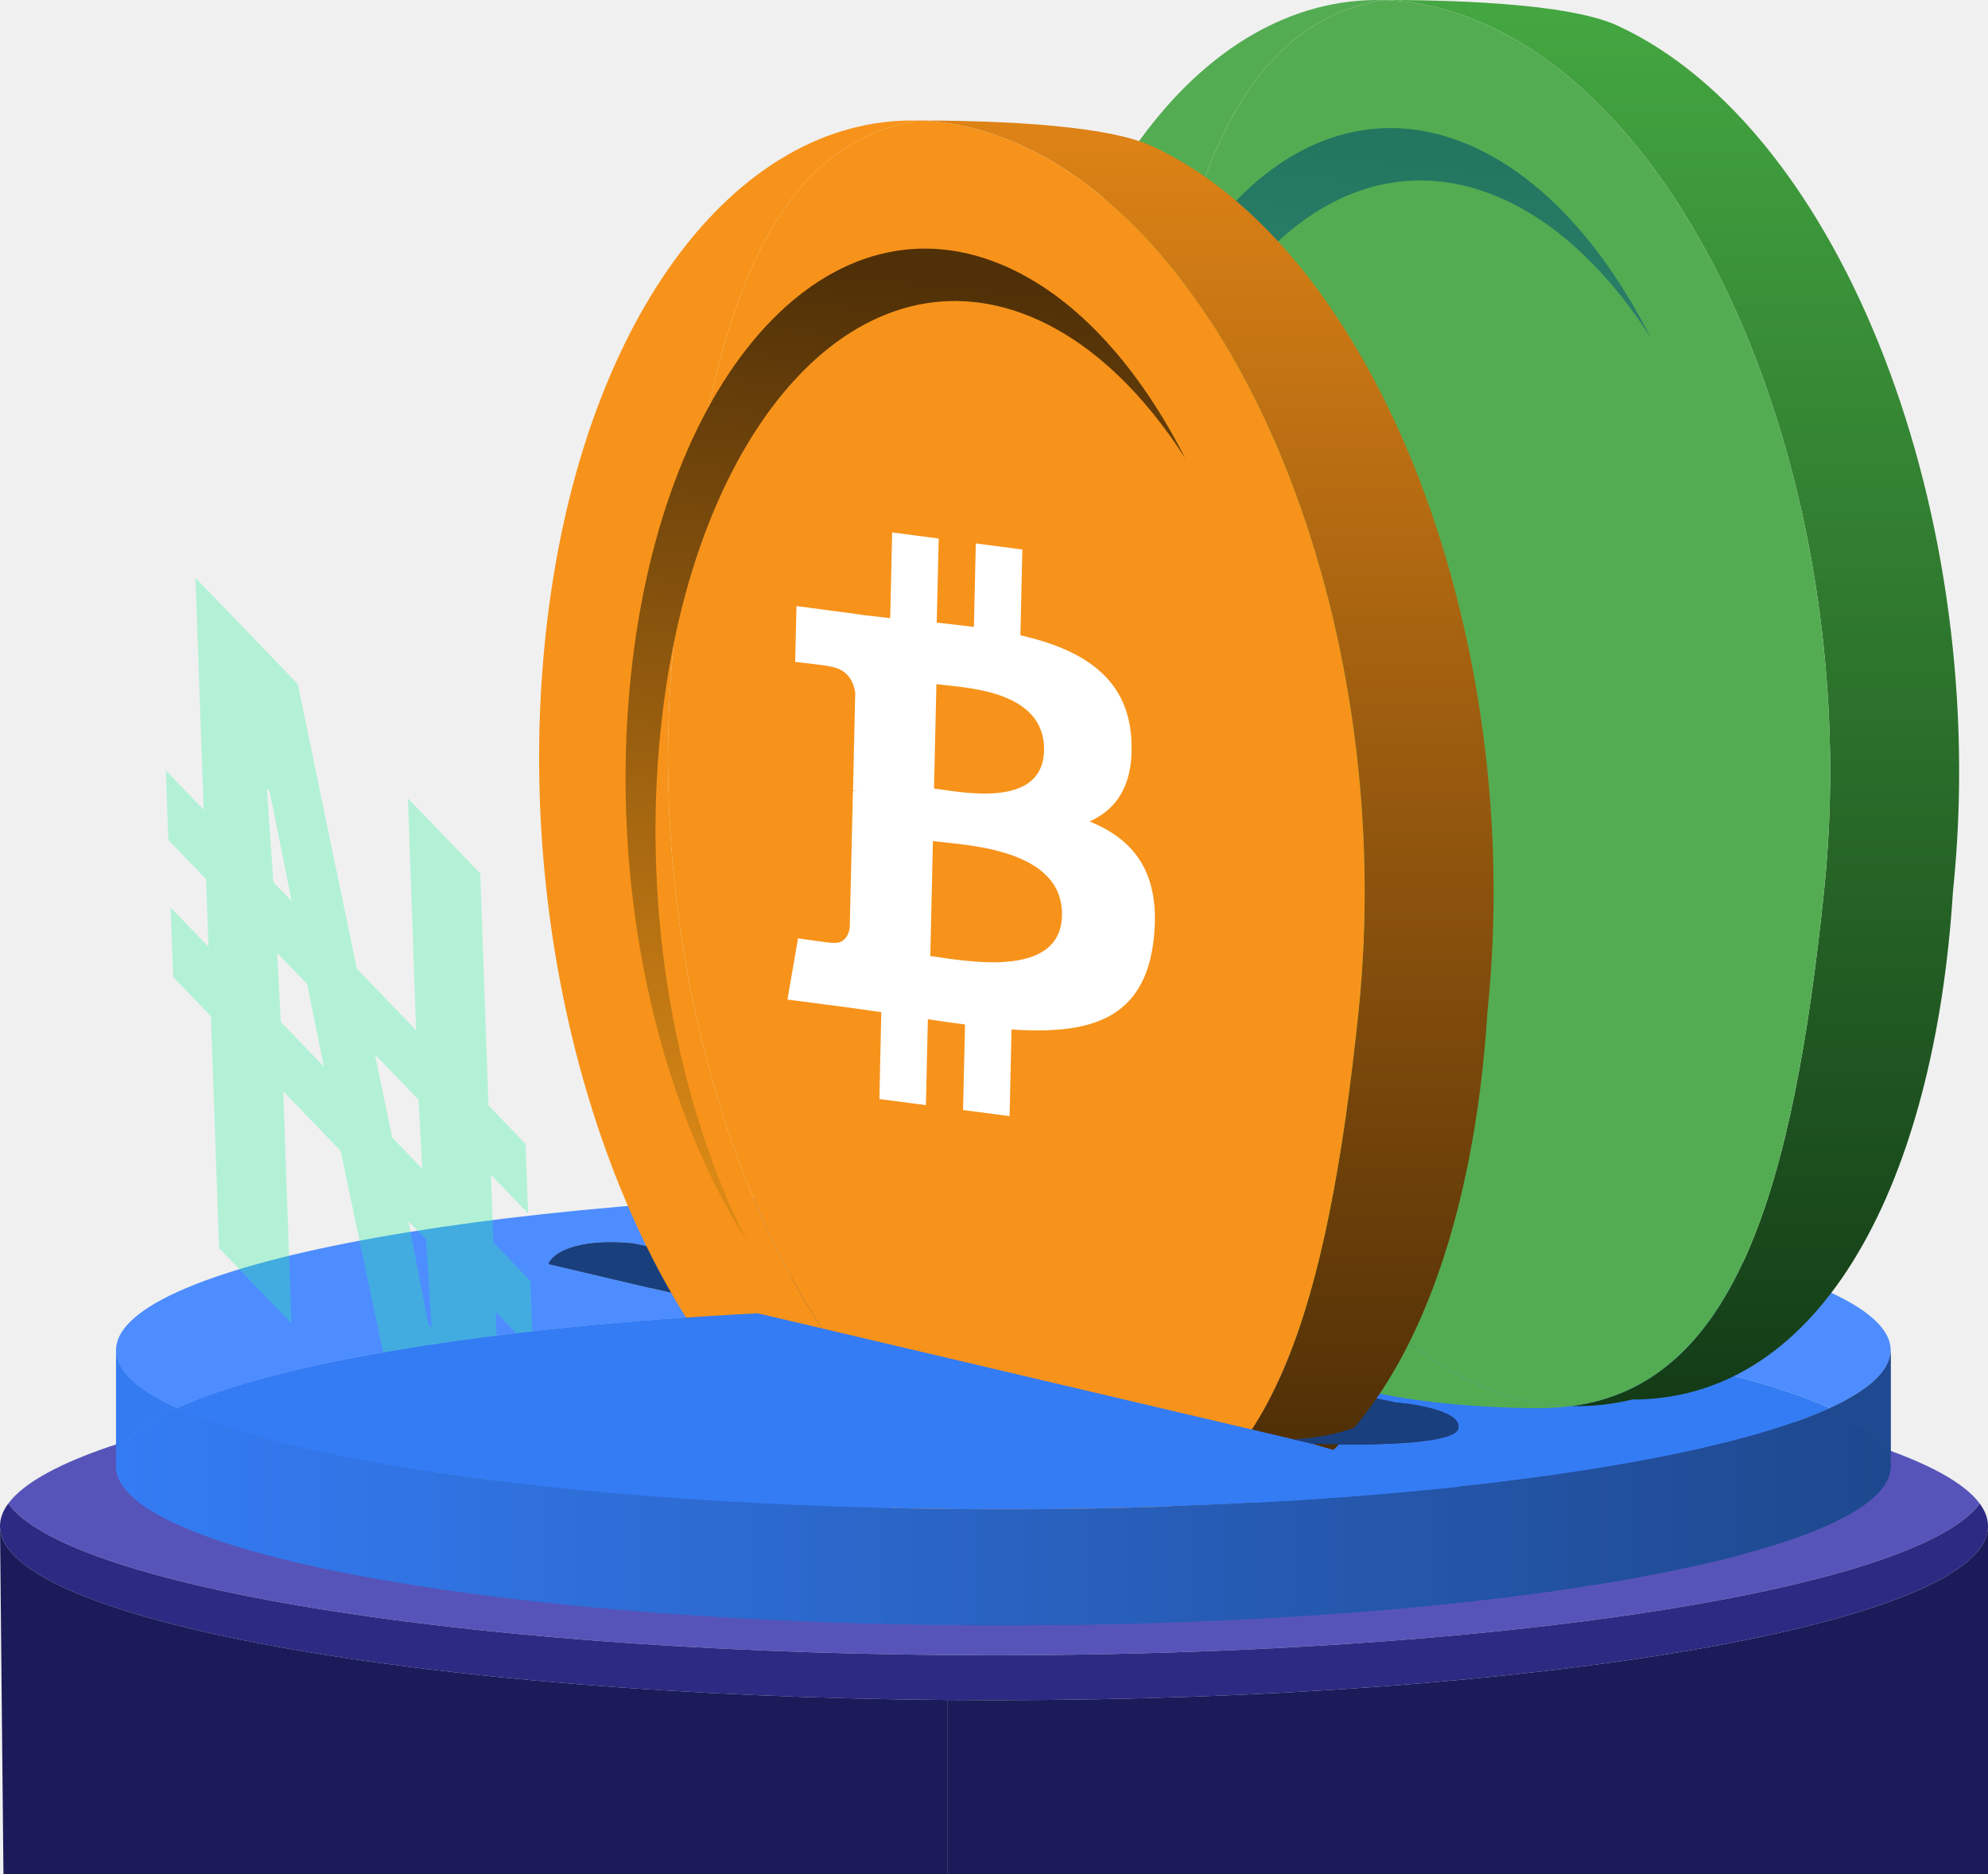
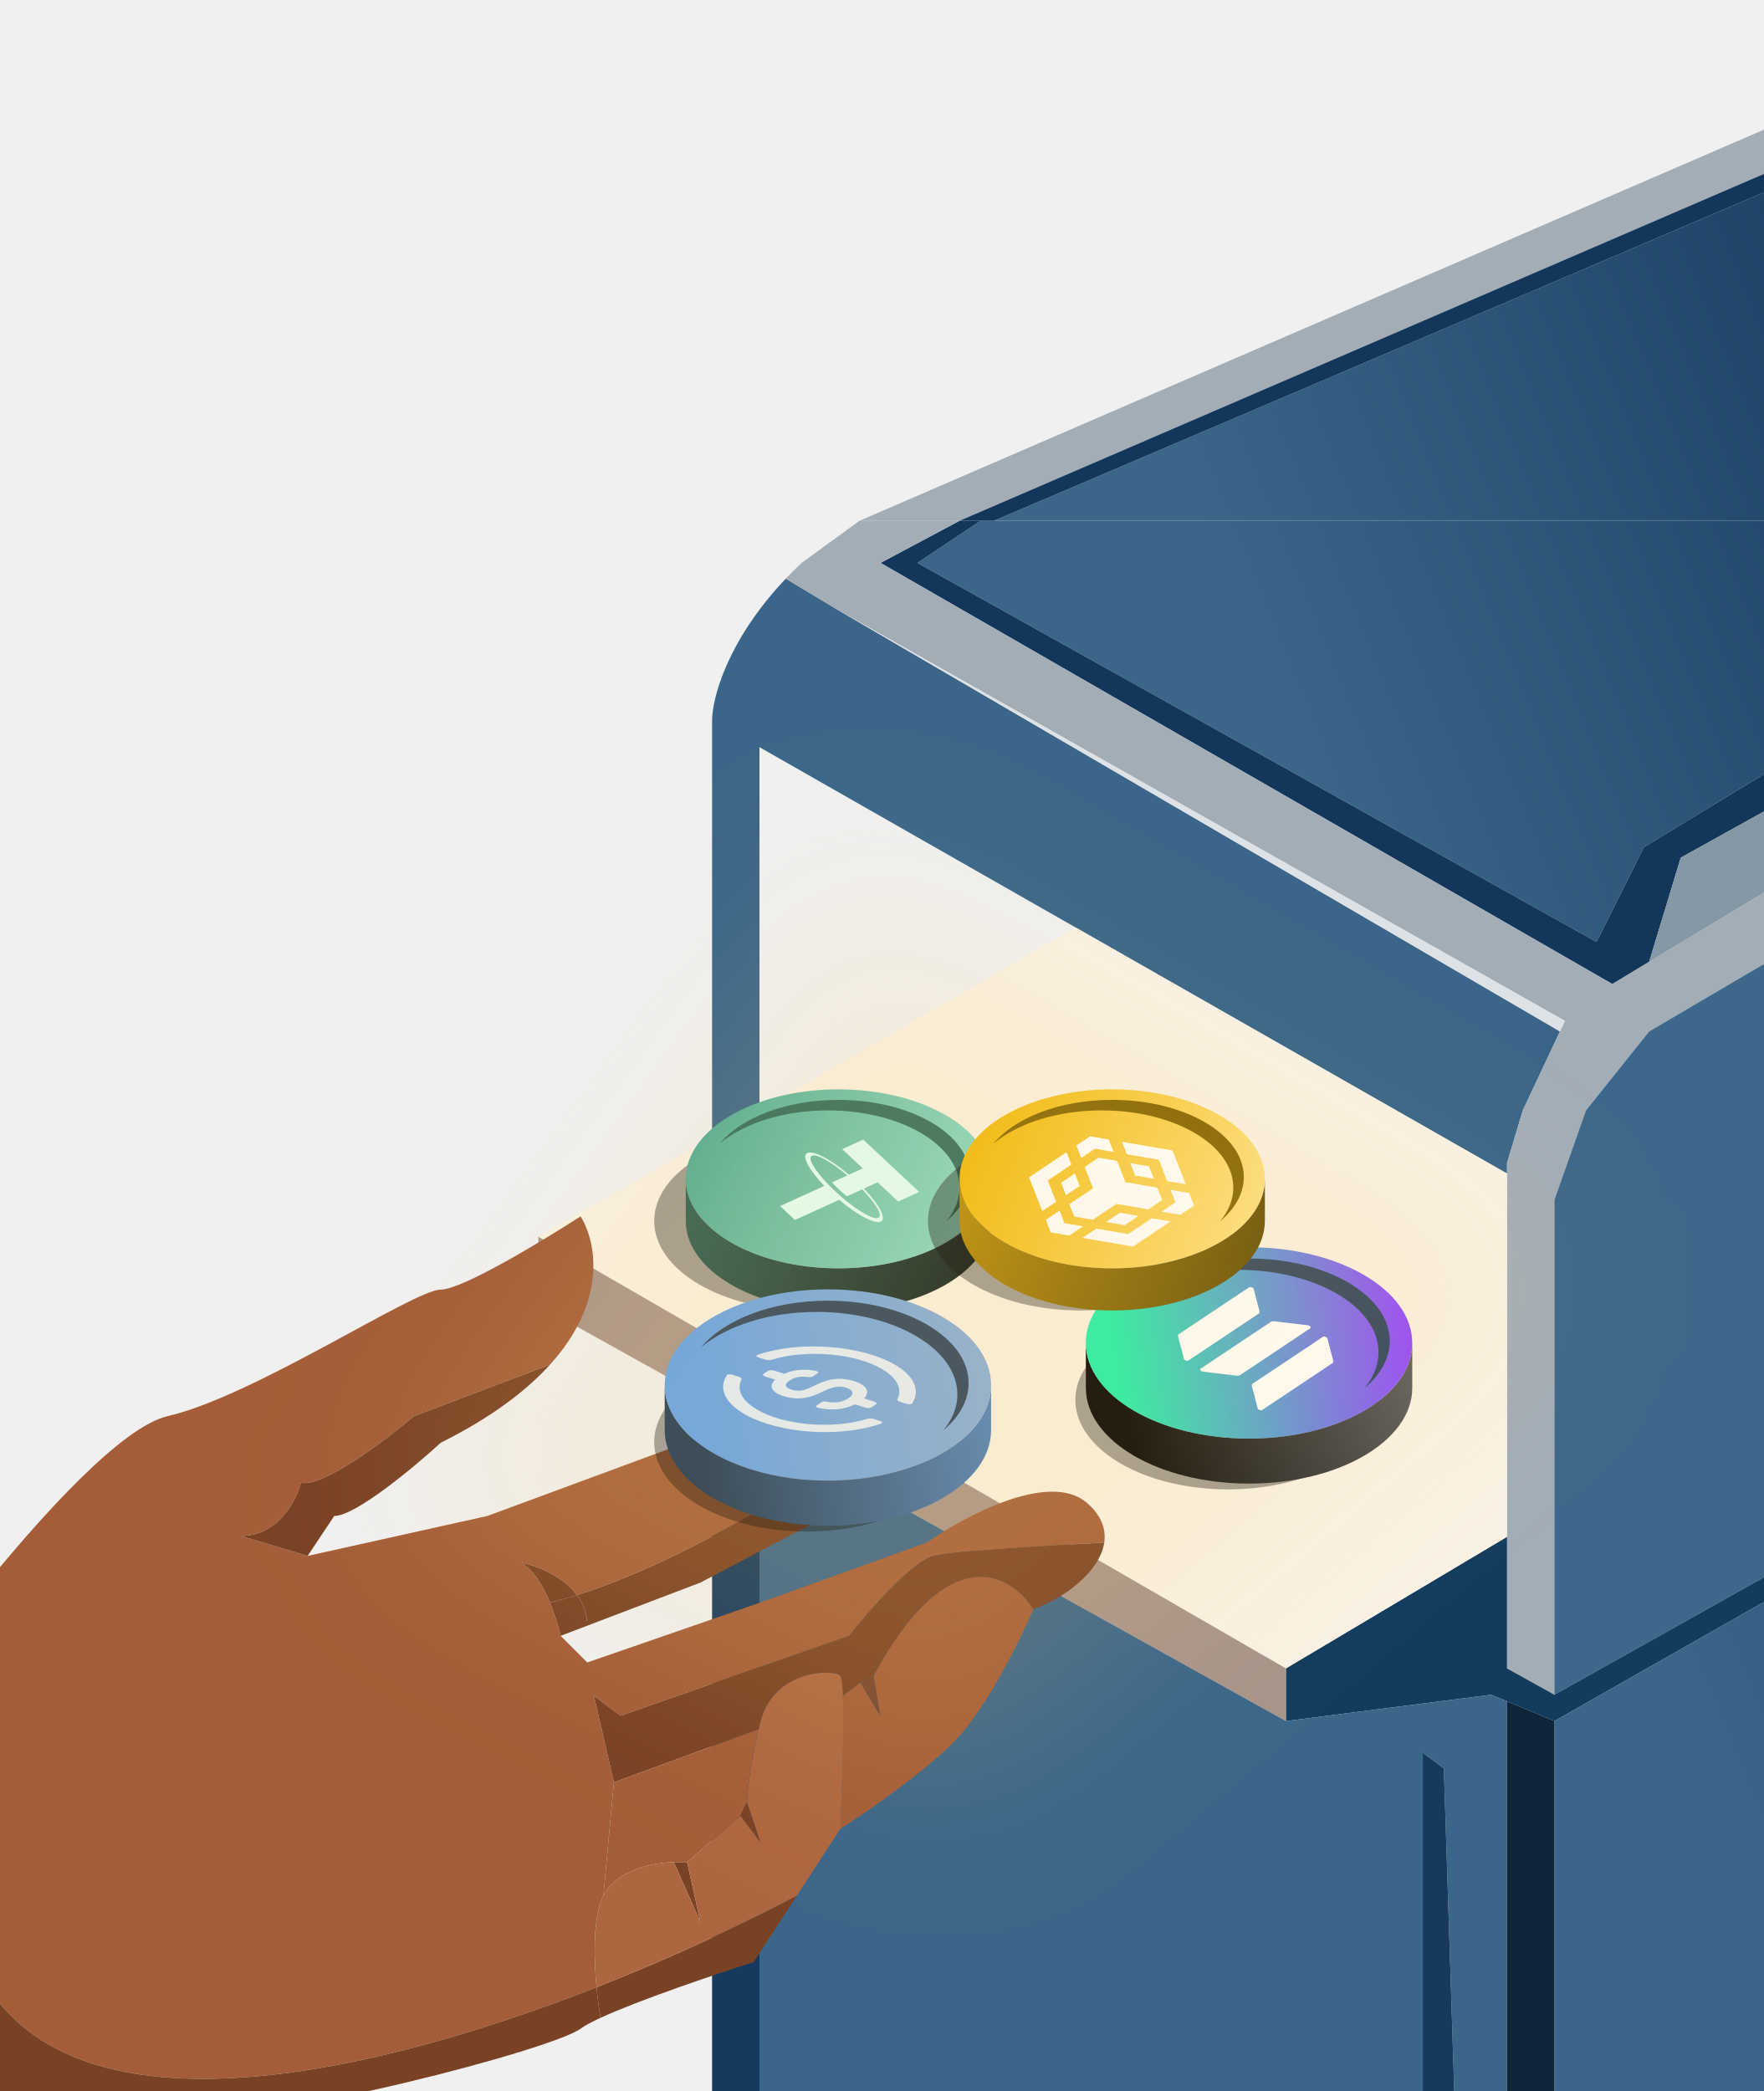
- <svg xmlns="http://www.w3.org/2000/svg" width="278.856" height="262.855" viewBox="0 0 278.856 262.855" fill="none">
+ <svg xmlns="http://www.w3.org/2000/svg" width="398" height="472" viewBox="0 0 398 472" fill="none">
  <g id="iPhone 16 Plus - 4">
    <g id="Frame 2095585426">
      <g id="Frame 2095585415">
        <g>
-           <g id="Group 1410085194">
-             <g id="Group 1410085192">
-               <g id="Vector">
-                 <path d="M139.428 189.679C77.509 189.679 25.017 196.748 6.827 206.529C4.186 207.949 2.269 209.427 1.15 210.948C9.975 222.946 68.52 232.216 139.428 232.216C183.277 232.216 222.398 228.671 247.958 223.128C258.605 220.819 266.899 218.163 272.201 215.273C274.753 213.881 276.612 212.435 277.706 210.948C268.881 198.949 210.336 189.679 139.428 189.679Z" fill="#5754B9" />
-                 <path fill-rule="evenodd" clip-rule="evenodd" d="M0 214.098L0.001 214.185C0 214.156 0 214.127 0 214.098Z" fill="#797979" />
-                 <path d="M139.428 238.518C216.432 238.518 278.856 227.585 278.856 214.098C278.856 213.031 278.465 211.979 277.706 210.948C276.612 212.435 274.753 213.881 272.201 215.273C266.899 218.163 258.605 220.819 247.958 223.128C222.398 228.671 183.277 232.216 139.428 232.216C68.52 232.216 9.975 222.946 1.15 210.948C0.391 211.979 0 213.031 0 214.098L0.001 214.185C0.26 227.247 59.071 237.892 132.864 238.491C135.039 238.509 137.228 238.518 139.428 238.518Z" fill="#2C2A82" />
-                 <path d="M1.15 329.895H132.864V238.491C59.071 237.892 0.26 227.247 0.001 214.185L1.15 329.895Z" fill="#1C1B5A" />
-                 <path d="M278.856 214.098C278.856 227.585 216.432 238.518 139.428 238.518C137.228 238.518 135.039 238.509 132.864 238.491V329.895H278.856V214.098Z" fill="#1C1B5A" />
+           <g id="Group 2147203667">
+             <g id="Vector 2274">
+               <path d="M207.079 127.063L221.339 117.557H224.352H492.277L371.068 191.233L360.373 212.623L207.079 127.063Z" fill="url(#paint0_linear_1_3)" />
+               <path d="M363.938 222.129L198.761 127.063L216.586 117.557H221.339L207.079 127.063L360.373 212.623L371.068 191.233L492.277 117.557H496.139H500.001H507.725V122.31L379.386 193.61L372.256 217.111L363.938 222.129Z" fill="#13375B" />
+               <path d="M343.737 250.649L340.172 262.532V264.909L242.729 209.326L171.43 168.655V250.649L160.735 256.76V162.713C160.735 157.6 164.169 144.541 177.371 130.613L189.255 137.758L352.125 232.824L343.737 250.649Z" fill="url(#paint1_linear_1_3)" />
+               <path d="M507.725 153.207L372.256 232.824L357.996 250.649L350.867 270.85V382.553L340.172 376.611V346.903V264.909V262.532L343.737 250.649L352.125 232.824L353.243 230.448L189.255 137.758L177.371 130.613C178.489 129.435 179.676 128.25 180.936 127.063L194.008 117.557H216.586L198.761 127.063L363.938 222.129L372.256 217.111L507.725 135.382V153.207Z" fill="#A3ADB6" />
+               <path d="M189.255 137.758L353.243 230.448L352.125 232.824L189.255 137.758Z" fill="#DDE2E7" />
+               <path d="M372.256 232.824L507.725 153.207V294.617L350.867 382.553V270.85L357.996 250.649L372.256 232.824Z" fill="#3D688B" />
+               <path d="M350.867 382.553L507.725 294.617V299.37L350.867 388.494L340.172 384.038L336.607 382.553L290.262 388.494V376.611L340.172 346.903V376.611L350.867 382.553Z" fill="#123B5D" />
+               <path d="M340.172 346.903L290.262 376.611L121.52 279.169L160.735 256.76L171.43 250.649L242.729 209.326L340.172 264.909V346.903Z" fill="#F9F1E2" />
+               <path d="M290.262 376.611V388.494L171.43 322.384L160.735 316.434L121.52 294.617V279.169L290.262 376.611Z" fill="#A89489" />
+               <path d="M507.725 299.37V472.865H350.867V388.494L507.725 299.37Z" fill="url(#paint2_linear_1_3)" />
+               <path d="M290.262 388.494L336.607 382.553L340.172 384.038V472.865H328.288L325.912 399.189L321.158 395.624V472.865H171.43V322.384L290.262 388.494Z" fill="url(#paint3_linear_1_3)" />
+               <path d="M350.867 388.494V472.865H340.172V384.038L350.867 388.494Z" fill="#0F253A" />
+               <path d="M325.912 399.189L328.288 472.865H321.158V395.624L325.912 399.189Z" fill="#153A5E" />
+               <path d="M160.735 472.865V316.434L171.43 322.384V472.865H160.735Z" fill="#153A5E" />
+               <path d="M507.725 122.31V135.382L372.256 217.111L379.386 193.61L507.725 122.31Z" fill="#8598A6" />
+               <path d="M492.277 117.557H224.352L465.839 14.561L500.001 55.245L496.139 117.557H492.277Z" fill="url(#paint4_linear_1_3)" />
+               <path d="M216.586 117.557H194.008L465.839 0L507.725 44.539V117.557H500.001L502.027 50.535L465.839 10.064L216.586 117.557Z" fill="#A3ADB6" />
+               <path d="M221.339 117.557H216.586L465.839 10.064L502.027 50.535L500.001 117.557H496.139L500.001 55.245L465.839 14.561L224.352 117.557H221.339Z" fill="#13375B" />
+             </g>
+             <g id="Vector 2275">
+               <path d="M99.491 291.098C104.3 291.098 122.537 280.076 131.054 274.564C134.93 280.906 136.774 294.087 124.145 308.042L93.48 319.655C86.967 325.166 72.738 335.888 67.928 334.686C66.926 338.694 62.818 346.71 54.401 346.71L69.431 351.219L110.012 342.201L179.152 316.649C185.665 312.14 201.397 303.723 212.218 306.128C215.097 306.768 216.409 308.414 216.651 310.637C199.717 323.756 160.267 350.72 130.243 360.062C126.978 355.671 121.03 353.405 117.529 352.722C120.308 354.112 122.552 357.91 124.145 361.74C125.308 364.538 126.124 367.352 126.547 369.255L132.559 375.267L171.637 361.74L209.214 348.213C217.731 342.201 236.869 331.98 245.286 339.195C248.646 342.074 249.707 345.188 249.252 348.213C238.411 348.714 215.526 350.016 210.716 351.219C205.906 352.421 196.008 363.744 191.66 369.255L140.074 387.292L134.062 382.783L138.571 402.322L136.205 427.873C135.956 428.346 135.74 428.847 135.564 429.376C133.891 434.396 134.061 442.311 134.657 448.58C80.404 469.859 12.569 484.053 -5.72 442.904C-3.215 452.423 -1.812 472.964 -16.241 478.976C-30.67 484.988 -50.31 489.498 -58.326 491.001H-144V447.413L-71.853 411.339C-33.545 395.809 -19.976 402.195 -16.945 409.387C-16.759 410.551 -16.526 411.705 -16.241 412.843C-16.241 411.729 -16.456 410.548 -16.945 409.387C-19.903 390.872 -10.905 369.541 -5.72 360.743C9.721 341.49 27.684 322.005 37.867 319.655C57.406 315.146 93.479 291.098 99.491 291.098Z" fill="#A45D38" />
+               <path d="M34.861 478.976C12.014 478.976 -4.719 486.992 -10.23 491.001H-58.326C-50.31 489.498 -30.67 484.988 -16.241 478.976C-1.812 472.964 -3.215 452.423 -5.72 442.904C12.569 484.053 80.404 469.859 134.657 448.58C134.917 451.321 135.259 453.747 135.564 455.479C133.538 456.413 131.965 457.251 131.054 457.934C125.042 462.443 63.418 478.976 34.861 478.976Z" fill="#7A4224" />
+               <path d="M-26.764 388.795C-21.524 381.285 -13.983 371.047 -5.72 360.743C-10.905 369.541 -19.903 390.872 -16.945 409.387C-19.976 402.195 -33.545 395.809 -71.853 411.339L-26.764 388.795Z" fill="#7A4224" />
+               <path d="M197.189 378.273C214.023 347.01 228.252 355.227 233.262 363.243C230.256 370.257 222.44 386.089 215.225 393.304C208.011 400.518 195.184 409.336 189.672 412.843C190.046 404.633 190.53 390.14 190.256 382.783L194.183 379.776L198.692 387.292L197.189 378.273Z" fill="#A45D38" />
+               <path d="M204.703 333.183L186.668 342.201L158.109 357.231L132.559 366.965C132.559 364.24 131.65 361.954 130.243 360.062C160.267 350.72 199.717 323.756 216.651 310.637C217.321 316.772 209.852 327.299 204.703 333.183Z" fill="#7A4224" />
+               <path d="M189.672 378.273C188.169 376.77 174.643 376.77 171.637 388.795C171.509 389.305 171.387 389.806 171.269 390.298L138.571 402.322L134.062 382.783L140.074 387.292L191.66 369.255C196.008 363.744 205.906 352.421 210.716 351.219C215.526 350.016 238.411 348.714 249.252 348.213C248.281 354.661 240.424 360.71 233.262 363.243C228.252 355.227 214.023 347.01 197.189 378.273L194.183 379.776L190.256 382.783C190.162 380.263 189.979 378.58 189.672 378.273Z" fill="#7A4224" />
+               <path d="M99.491 325.667C93.479 331.179 80.252 342.201 75.443 342.201L69.431 351.219L54.401 346.71C62.818 346.71 66.926 338.694 67.928 334.686C72.738 335.888 86.967 325.166 93.48 319.655L124.145 308.042C118.816 313.931 110.909 319.958 99.491 325.667Z" fill="#7A4224" />
+               <path d="M170.133 442.904C161.199 445.746 144.233 451.486 135.564 455.479C135.259 453.747 134.917 451.321 134.657 448.58C151.743 441.878 167.483 434.473 179.903 427.873L170.133 442.904Z" fill="#7A4224" />
+               <path d="M124.145 361.74C122.552 357.91 120.308 354.112 117.529 352.722C121.03 353.405 126.978 355.671 130.243 360.062C128.162 360.709 126.125 361.272 124.145 361.74Z" fill="#7A4224" />
+               <path d="M132.559 366.965L126.547 369.255C126.124 367.352 125.308 364.538 124.145 361.74C126.125 361.272 128.162 360.709 130.243 360.062C131.65 361.954 132.559 364.24 132.559 366.965Z" fill="#7A4224" />
+               <path d="M167.127 409.837L155.103 420.358H152.097C147.919 420.358 139.354 421.907 136.205 427.873L138.571 402.322L171.269 390.298C169.17 399.082 168.631 404.933 168.631 406.831L167.127 409.837Z" fill="#A45D38" />
+               <path d="M155.103 420.358L158.109 433.885L152.097 420.358H155.103Z" fill="#7A4224" />
+               <path d="M168.631 406.831L171.637 415.849L167.127 409.837L168.631 406.831Z" fill="#7A4224" />
+               <path d="M171.637 388.795C174.643 376.77 188.169 376.77 189.672 378.273C189.979 378.58 190.162 380.263 190.256 382.783C190.53 390.14 190.046 404.633 189.672 412.843L179.903 427.873C167.483 434.473 151.743 441.878 134.657 448.58C134.061 442.311 133.891 434.396 135.564 429.376C135.74 428.847 135.956 428.346 136.205 427.873C139.354 421.907 147.919 420.358 152.097 420.358L158.109 433.885L155.103 420.358L167.127 409.837L171.637 415.849L168.631 406.831C168.631 404.933 169.17 399.082 171.269 390.298C171.387 389.806 171.509 389.305 171.637 388.795Z" fill="#AE6640" />
+               <path d="M197.189 378.273L198.692 387.292L194.183 379.776L197.189 378.273Z" fill="#75452D" />
+             </g>
+             <g id="Group 2147203664">
+               <path id="Vector" d="M277.193 336.198C258.16 336.198 242.732 327.153 242.732 315.996C242.732 304.839 258.16 295.795 277.193 295.795C296.225 295.795 311.654 304.839 311.654 315.996C311.654 316.941 311.544 317.871 311.329 318.782C311.172 319.449 310.96 320.105 310.695 320.75C307.049 329.613 293.433 336.198 277.193 336.198Z" fill="black" fill-opacity="0.36" />
+               <g id="Vector_2">
+                 <path d="M245.105 303.134C245.105 315.06 261.598 324.728 281.943 324.728C299.303 324.728 313.858 317.69 317.755 308.215C318.039 307.526 318.266 306.824 318.434 306.111C318.663 305.138 318.781 304.144 318.781 303.134V313.296C318.781 325.222 302.288 334.891 281.943 334.891C261.598 334.891 245.105 325.222 245.105 313.296V303.134Z" fill="url(#paint5_linear_1_3)" />
+                 <path d="M281.943 324.728C261.598 324.728 245.105 315.06 245.105 303.134C245.105 291.207 261.598 281.539 281.943 281.539C302.288 281.539 318.781 291.207 318.781 303.134C318.781 304.144 318.663 305.138 318.434 306.111C318.266 306.824 318.039 307.526 317.755 308.215C313.858 317.69 299.303 324.728 281.943 324.728Z" fill="url(#paint6_linear_1_3)" />
              </g>
-               <g id="Vector_2">
-                 <path d="M140.741 167.096C72.002 167.096 16.279 177.088 16.279 189.415C16.279 192.287 19.305 195.033 24.816 197.555C38.842 191.136 68.968 186.166 106.284 184.242L91.376 180.734L76.934 177.336C77.372 176.023 80.4 173.608 89.013 174.448L132.019 183.429C134.9 183.394 137.809 183.375 140.741 183.375C193.461 183.375 238.526 189.254 256.665 197.555C262.176 195.033 265.202 192.287 265.202 189.415C265.202 177.088 209.479 167.096 140.741 167.096Z" fill="#4E8DFF" />
-                 <path d="M204.547 200.443C203.917 202.754 190.63 202.806 184.066 202.544L181.44 201.926L106.284 184.242C68.968 186.166 38.842 191.136 24.816 197.555C42.955 205.856 88.02 211.734 140.741 211.734C193.461 211.734 238.526 205.856 256.665 197.555C238.526 189.254 193.461 183.375 140.741 183.375C137.809 183.375 134.9 183.394 132.019 183.429L195.882 196.767C199.033 197.029 205.177 198.132 204.547 200.443Z" fill="#347CF4" />
-                 <path fill-rule="evenodd" clip-rule="evenodd" d="M106.284 184.242L91.376 180.734L76.934 177.336C77.372 176.023 80.4 173.608 89.013 174.448L132.019 183.429L195.882 196.767C199.033 197.029 205.177 198.132 204.547 200.443C203.917 202.754 190.63 202.806 184.066 202.544L181.44 201.926L106.284 184.242Z" fill="#193F7C" />
-                 <path d="M140.741 228.013C209.479 228.013 265.202 218.021 265.202 205.694C265.202 202.822 262.176 200.077 256.665 197.555C238.526 205.856 193.461 211.734 140.741 211.734C88.02 211.734 42.955 205.856 24.816 197.555C19.305 200.077 16.279 202.822 16.279 205.694C16.279 218.021 72.002 228.013 140.741 228.013Z" fill="url(#paint0_linear_1_3)" />
-                 <path d="M16.279 189.415V205.694C16.279 202.822 19.305 200.077 24.816 197.555C19.305 195.033 16.279 192.287 16.279 189.415Z" fill="#347BF2" />
-                 <path d="M265.202 205.694V189.415C265.202 192.287 262.176 195.033 256.665 197.555C262.176 200.077 265.202 202.822 265.202 205.694Z" fill="#1F4990" />
+               <path id="Vector_3" d="M313.702 302.702C313.702 292.421 299.484 284.086 281.945 284.086C269.36 284.086 258.485 288.377 253.346 294.6C259.085 289.78 268.617 286.626 279.405 286.626C296.944 286.626 311.162 294.961 311.162 305.243C311.162 306.113 311.06 306.97 310.862 307.809C310.718 308.424 310.522 309.029 310.278 309.623C309.743 310.922 308.976 312.168 308.004 313.344C310.227 311.478 311.88 309.362 312.818 307.082C313.062 306.488 313.258 305.883 313.403 305.269C313.6 304.43 313.702 303.573 313.702 302.702Z" fill="#2E445E" />
+               <path id="Vector_4" d="M282.565 312.821C282.514 312.623 282.582 312.449 282.754 312.334L298.619 301.758C298.682 301.714 298.771 301.69 298.875 301.688C298.978 301.686 299.092 301.707 299.202 301.747C299.311 301.788 299.41 301.846 299.488 301.915C299.565 301.984 299.616 302.06 299.634 302.134L300.956 307.216C301.008 307.414 300.94 307.589 300.769 307.703L284.903 318.28C284.84 318.323 284.751 318.347 284.647 318.349C284.543 318.351 284.429 318.33 284.32 318.289C284.211 318.249 284.111 318.19 284.034 318.122C283.957 318.053 283.905 317.977 283.886 317.903L282.565 312.821ZM265.916 301.639C265.865 301.442 265.933 301.267 266.105 301.153L281.971 290.576C282.259 290.384 282.901 290.621 282.988 290.953L284.31 296.035C284.36 296.233 284.292 296.407 284.12 296.522L268.255 307.098C268.192 307.141 268.103 307.165 267.999 307.166C267.895 307.168 267.782 307.147 267.673 307.107C267.564 307.067 267.465 307.008 267.388 306.94C267.311 306.872 267.259 306.796 267.24 306.722L265.916 301.639ZM287.605 298.249C287.311 298.214 287.049 298.259 286.878 298.374L271.013 308.951C270.948 308.993 270.912 309.052 270.909 309.122C270.906 309.191 270.937 309.268 270.997 309.341C271.057 309.414 271.144 309.481 271.246 309.533C271.349 309.585 271.462 309.619 271.572 309.632L279.163 310.536C279.457 310.571 279.719 310.525 279.89 310.411L295.755 299.834C295.82 299.792 295.856 299.732 295.859 299.663C295.862 299.593 295.831 299.517 295.771 299.444C295.711 299.371 295.624 299.304 295.522 299.252C295.419 299.2 295.306 299.165 295.196 299.152L287.605 298.249Z" fill="white" />
+             </g>
+             <g id="Group 2147203665">
+               <path id="Vector_5" d="M182.13 295.813C163.098 295.813 147.669 286.769 147.669 275.612C147.669 264.455 163.098 255.41 182.13 255.41C201.163 255.41 216.592 264.455 216.592 275.612C216.592 276.557 216.481 277.487 216.267 278.397C216.11 279.064 215.897 279.72 215.632 280.365C211.986 289.228 198.37 295.813 182.13 295.813Z" fill="black" fill-opacity="0.36" />
+               <g id="Vector_6">
+                 <path d="M154.795 266.102C154.795 277.259 170.223 286.303 189.256 286.303C205.496 286.303 219.111 279.719 222.758 270.855C223.023 270.211 223.235 269.554 223.392 268.887C223.607 267.977 223.717 267.047 223.717 266.102V275.608C223.717 286.765 208.288 295.81 189.256 295.81C170.223 295.81 154.795 286.765 154.795 275.608V266.102Z" fill="url(#paint7_linear_1_3)" />
+                 <path d="M189.256 286.303C170.223 286.303 154.795 277.259 154.795 266.102C154.795 254.945 170.223 245.9 189.256 245.9C208.288 245.9 223.717 254.945 223.717 266.102C223.717 267.047 223.607 267.977 223.392 268.887C223.235 269.554 223.023 270.211 222.758 270.855C219.111 279.719 205.496 286.303 189.256 286.303Z" fill="url(#paint8_linear_1_3)" />
+               </g>
+               <path id="Vector_7" d="M218.962 265.689C218.962 256.07 205.661 248.273 189.254 248.273C177.48 248.273 167.307 252.288 162.499 258.109C167.868 253.6 176.785 250.65 186.877 250.65C203.284 250.65 216.585 258.447 216.585 268.065C216.585 268.88 216.49 269.681 216.305 270.466C216.17 271.041 215.987 271.607 215.758 272.163C215.258 273.378 214.541 274.543 213.632 275.644C215.71 273.898 217.257 271.919 218.135 269.786C218.363 269.231 218.546 268.665 218.682 268.09C218.866 267.305 218.962 266.503 218.962 265.689Z" fill="#306C5C" />
+               <path id="Vector_8" fill-rule="evenodd" clip-rule="evenodd" d="M186.913 267.31L186.915 267.309C186.999 267.402 187.441 267.878 188.526 268.892C189.392 269.703 190.041 270.255 190.272 270.449L190.268 270.45C193.827 273.467 197.207 275.39 198.273 274.905C199.337 274.42 197.738 271.686 194.632 268.462L191.154 270.047C190.913 269.854 190.232 269.295 189.369 268.488C188.334 267.52 187.88 267.004 187.797 266.908L191.273 265.324C187.718 262.315 184.344 260.398 183.281 260.882C182.216 261.367 183.811 264.094 186.913 267.31ZM191.635 265.159L194.747 263.742L190.104 259.398L194.85 257.236L207.493 269.063L202.747 271.225L198.104 266.881L194.993 268.298C198.501 271.949 200.192 275.127 198.819 275.752C197.445 276.378 193.461 274.245 189.42 270.836L179.447 275.379L176.091 272.24L186.067 267.696C182.565 264.05 180.879 260.88 182.251 260.255C183.623 259.63 187.6 261.756 191.635 265.159Z" fill="#E1FFF7" />
+             </g>
+             <g id="Group 2147203663">
+               <path id="Vector_9" d="M243.924 295.813C224.891 295.813 209.462 286.769 209.462 275.612C209.462 264.455 224.891 255.41 243.924 255.41C262.956 255.41 278.385 264.455 278.385 275.612C278.385 276.557 278.274 277.487 278.06 278.397C277.903 279.064 277.691 279.72 277.426 280.365C273.779 289.228 260.163 295.813 243.924 295.813Z" fill="black" fill-opacity="0.36" />
+               <g id="Vector_10">
+                 <path d="M216.59 266.102C216.59 277.259 232.019 286.303 251.051 286.303C267.291 286.303 280.907 279.719 284.553 270.855C284.818 270.211 285.031 269.554 285.188 268.887C285.402 267.977 285.513 267.047 285.513 266.102V275.608C285.513 286.765 270.084 295.81 251.051 295.81C232.019 295.81 216.59 286.765 216.59 275.608V266.102Z" fill="url(#paint9_linear_1_3)" />
+                 <path d="M251.051 286.303C232.019 286.303 216.59 277.259 216.59 266.102C216.59 254.945 232.019 245.9 251.051 245.9C270.084 245.9 285.513 254.945 285.513 266.102C285.513 267.047 285.402 267.977 285.188 268.887C285.031 269.554 284.818 270.211 284.553 270.855C280.907 279.719 267.291 286.303 251.051 286.303Z" fill="url(#paint10_linear_1_3)" />
+               </g>
+               <path id="Vector_11" d="M280.761 265.687C280.761 256.068 267.46 248.271 251.053 248.271C239.279 248.271 229.106 252.286 224.298 258.107C229.667 253.598 238.584 250.648 248.676 250.648C265.083 250.648 278.384 258.445 278.384 268.063C278.384 268.878 278.289 269.68 278.104 270.464C277.969 271.039 277.786 271.605 277.557 272.161C277.057 273.376 276.34 274.542 275.431 275.642C277.509 273.897 279.056 271.917 279.934 269.784C280.162 269.229 280.345 268.663 280.481 268.088C280.665 267.303 280.761 266.501 280.761 265.687Z" fill="#846502" />
+               <g id="Group">
+                 <path id="Vector_12" d="M241.83 262.883L236.521 266.468L238.393 271.279L235.276 273.373L232.294 265.756L240.748 260.078L241.83 262.883ZM247.154 259.307L244.052 261.391L242.97 258.584L246.072 256.5L250.271 257.214L251.366 260.029L247.154 259.307ZM255.155 262.555L259.354 263.269L260.449 266.085L256.237 265.362L255.155 262.555Z" fill="white" />
+                 <path id="Vector_13" d="M239.519 266.986L242.636 264.893L243.718 267.7L240.615 269.784L239.519 266.986ZM239.171 273.288L240.253 276.095L244.465 276.818L241.363 278.901L237.151 278.179L236.069 275.372L239.171 273.288ZM264.237 268.606L268.436 269.32L269.531 272.136L266.429 274.219L262.217 273.497L265.319 271.413L264.237 268.606ZM254.671 278.565L260.01 274.999L264.209 275.713L255.755 281.391L244.361 279.424L247.478 277.33L254.671 278.565Z" fill="white" />
+                 <path id="Vector_14" d="M253.881 276.563L249.696 275.839L252.798 273.756L256.998 274.469L253.881 276.563Z" fill="white" />
+                 <path id="Vector_15" d="M262.322 270.895L259.22 272.998L252.011 271.754L246.674 275.339L242.489 274.615L241.392 271.818L246.729 268.233L244.844 263.414L247.961 261.321L252.172 262.042L254.016 266.852L261.238 268.086L262.334 270.902L262.322 270.895ZM253.282 257.745L264.677 259.693L267.645 267.32L263.445 266.606L261.573 261.778L254.364 260.552L253.282 257.745Z" fill="white" />
              </g>
            </g>
-             <g id="Group 1410085194_2">
-               <g id="Vector_3">
-                 <path d="M273.94 125.076C279.428 72.47 258.342 18.073 226.844 3.577C219.685 0.281 201.932 -0 194.055 3.4289e-07L193.994 0.01C198.816 0.123 203.768 1.28 208.757 3.576C240.255 18.073 261.341 72.47 255.853 125.076C251.54 166.425 243.544 194.232 220.435 197.266C223.291 197.331 226.135 197.018 228.939 196.345C255.853 196.345 271.423 165.423 273.94 125.076Z" fill="url(#paint1_linear_1_3)" />
-                 <path d="M159.877 72.58C154.39 125.186 175.476 179.584 206.973 194.08C211.419 196.126 215.942 197.164 220.435 197.266C243.544 194.232 251.54 166.425 255.853 125.076C261.341 72.47 240.255 18.073 208.757 3.576C203.768 1.28 198.816 0.123 193.994 0.01C171.154 3.847 164.114 31.968 159.877 72.58Z" fill="#54AC52" />
-                 <path d="M206.973 194.08C175.476 179.584 154.39 125.186 159.877 72.58C164.114 31.968 171.154 3.847 193.994 0.01C168.375 -0.587 146.408 28.307 141.79 72.58C136.303 125.186 157.389 179.583 188.886 194.08C195.03 196.907 212.879 197.893 218.737 197.442C219.312 197.398 219.878 197.339 220.435 197.266C215.942 197.164 211.419 196.126 206.973 194.08Z" fill="#54AC52" />
+             <g id="Group 2147203662">
+               <path id="Vector_16" d="M182.13 345.714C163.098 345.714 147.669 336.669 147.669 325.512C147.669 314.355 163.098 305.311 182.13 305.311C201.163 305.311 216.592 314.355 216.592 325.512C216.592 326.457 216.481 327.387 216.267 328.297C216.11 328.964 215.897 329.621 215.632 330.265C211.986 339.129 198.37 345.714 182.13 345.714Z" fill="black" fill-opacity="0.36" />
+               <g id="Vector_17">
+                 <path d="M150.041 312.642C150.041 324.568 166.534 334.236 186.879 334.236C204.239 334.236 218.794 327.197 222.692 317.723C222.975 317.034 223.202 316.332 223.37 315.619C223.599 314.646 223.717 313.652 223.717 312.642V322.804C223.717 334.73 207.224 344.398 186.879 344.398C166.534 344.398 150.041 334.73 150.041 322.804V312.642Z" fill="url(#paint11_linear_1_3)" />
+                 <path d="M186.879 334.236C166.534 334.236 150.041 324.568 150.041 312.642C150.041 300.715 166.534 291.047 186.879 291.047C207.224 291.047 223.717 300.715 223.717 312.642C223.717 313.652 223.599 314.646 223.37 315.619C223.202 316.332 222.975 317.034 222.692 317.723C218.794 327.197 204.239 334.236 186.879 334.236Z" fill="url(#paint12_linear_1_3)" />
              </g>
-               <path id="Subtract" d="M153.786 77.969C158.277 34.906 182.041 9.258 206.864 20.682C216.647 25.184 225.134 34.773 231.552 47.376C225.801 38.408 218.842 31.613 211.064 28.033C186.241 16.609 162.478 42.257 157.986 85.32C155.264 111.412 160.243 137.91 170.111 157.285C157.507 137.632 150.701 107.539 153.786 77.969Z" fill="url(#paint2_linear_1_3)" />
-               <path id="â¦" d="M30.732 175.104L29.585 142.571L24.282 137.065L23.939 127.318L29.242 132.824L28.907 123.341L23.605 117.835L23.261 108.088L28.564 113.594L27.417 81.06L41.771 95.964L50.05 135.902L58.37 144.54L57.223 112.006L67.371 122.543L68.518 155.077L73.73 160.488L74.073 170.234L68.862 164.824L69.196 174.307L74.407 179.718L74.751 189.465L69.54 184.054L70.686 216.587L56.24 201.589L47.779 161.461L39.734 153.108L40.88 185.641L30.732 175.104ZM39.39 143.361L45.425 149.626L43.079 138.054L38.873 133.688L39.39 143.361ZM60.088 185.788L60.545 186.262L59.757 173.897L57.288 171.334L60.088 185.788ZM38.347 123.751L40.907 126.409L37.81 111.011L37.444 110.632L38.347 123.751ZM55.025 159.593L59.23 163.96L58.713 154.287L52.587 147.927L55.025 159.593Z" fill="#26F59B" fill-opacity="0.3" />
+               <path id="Vector_18" d="M218.639 312.216C218.639 301.934 204.421 293.6 186.882 293.6C174.297 293.6 163.422 297.891 158.282 304.114C164.022 299.294 173.553 296.14 184.341 296.14C201.88 296.14 216.098 304.475 216.098 314.756C216.098 315.627 215.996 316.484 215.799 317.323C215.654 317.938 215.459 318.543 215.214 319.137C214.68 320.436 213.913 321.681 212.941 322.858C215.163 320.992 216.817 318.876 217.755 316.596C217.999 316.002 218.195 315.397 218.34 314.783C218.537 313.944 218.639 313.087 218.639 312.216Z" fill="#2E445E" />
+               <g id="Group 26">
+                 <path id="Vector_19" d="M192.932 311.811C189.401 310.707 186.822 311.241 183.582 312.909C181.224 314.086 180.026 314.095 178.614 313.653C177.201 313.211 176.945 312.493 178.248 311.623C179.421 310.841 180.677 310.596 182.516 310.852C182.884 310.903 183.281 310.836 183.477 310.705L184.519 310.01C184.779 309.836 184.672 309.611 184.269 309.485L184.168 309.453C181.688 308.933 178.8 309.179 177.1 310.115L174.679 309.358C174.276 309.232 173.778 309.268 173.351 309.453L172.374 310.105C172.113 310.279 172.22 310.504 172.66 310.705L174.98 311.431C173.429 312.861 174.209 314.318 176.731 315.107C180.06 316.148 182.675 315.689 185.915 314.021C188.243 312.962 189.435 312.76 191.049 313.265C192.663 313.77 192.861 314.726 191.623 315.551C189.929 316.681 188.233 316.726 186.525 316.383C186.056 316.3 185.659 316.367 185.464 316.497L184.356 317.236C184.096 317.41 184.203 317.635 184.606 317.761L184.707 317.793C187.49 318.408 190.348 318.281 193.002 317.004L195.423 317.761C195.827 317.888 196.325 317.852 196.751 317.666L197.728 317.014C197.989 316.84 197.882 316.615 197.443 316.414L195.022 315.657C196.471 314.195 195.656 312.663 192.932 311.811Z" fill="white" fill-opacity="0.8" />
+                 <path id="Vector_20" d="M195.849 320.248C187.95 322.739 176.544 321.715 170.628 318.02C167.349 316.041 166.25 313.598 167.392 311.347C167.45 311.111 167.276 310.929 166.769 310.771L165.351 310.327C164.946 310.201 164.513 310.192 164.152 310.334C164.087 310.377 163.957 310.464 163.993 310.539C160.865 315.603 167.718 321.054 179.286 322.764C186.125 323.758 193.271 323.258 198.728 321.403C199.19 321.293 199.248 321.056 198.907 320.886C198.871 320.811 198.77 320.78 198.567 320.716L197.149 320.273C196.846 320.178 196.246 320.181 195.849 320.248ZM171.133 305.775C170.671 305.885 170.614 306.121 170.954 306.291C170.991 306.366 171.092 306.398 171.295 306.461L172.712 306.905C173.117 307.032 173.717 307.028 174.114 306.962C182.013 304.471 193.419 305.494 199.335 309.189C202.614 311.169 203.713 313.612 202.571 315.862C202.513 316.099 202.687 316.28 203.194 316.439L204.612 316.882C205.017 317.009 205.45 317.017 205.811 316.876C205.876 316.832 206.006 316.746 205.97 316.671C209.098 311.607 202.245 306.155 190.677 304.446C183.737 303.42 176.526 303.963 171.133 305.775Z" fill="white" fill-opacity="0.8" />
+               </g>
            </g>
-             <g id="Group 1410085193">
-               <g id="Vector_4">
-                 <path d="M208.64 141.982C214.127 89.376 193.041 34.979 161.544 20.483C154.384 17.188 136.631 16.906 128.754 16.906L128.693 16.916C133.516 17.029 138.467 18.186 143.457 20.483C174.954 34.979 196.04 89.376 190.553 141.982C186.24 183.331 178.243 211.138 155.134 214.172C157.99 214.237 160.834 213.924 163.638 213.251C190.553 213.251 206.122 182.33 208.64 141.982Z" fill="url(#paint3_linear_1_3)" />
-                 <path d="M94.576 89.487C89.089 142.093 110.175 196.49 141.673 210.986C146.119 213.032 150.642 214.07 155.134 214.172C178.243 211.138 186.24 183.331 190.553 141.982C196.04 89.376 174.954 34.979 143.457 20.483C138.467 18.186 133.516 17.029 128.693 16.916C105.853 20.754 98.813 48.874 94.576 89.487Z" fill="#F7931A" />
-                 <path d="M141.673 210.986C110.175 196.49 89.089 142.093 94.576 89.487C98.813 48.874 105.853 20.754 128.693 16.916C103.075 16.319 81.108 45.214 76.49 89.486C71.002 142.092 92.088 196.49 123.586 210.986C129.729 213.813 147.578 214.799 153.436 214.349C154.011 214.304 154.577 214.246 155.134 214.172C150.642 214.07 146.119 213.032 141.673 210.986Z" fill="#F7931A" />
-               </g>
-               <path id="Subtract_2" d="M88.482 94.879C92.974 51.816 116.738 26.168 141.56 37.592C151.342 42.094 159.827 51.681 166.246 64.281C160.495 55.316 153.538 48.524 145.762 44.945C120.94 33.522 97.176 59.169 92.684 102.232C89.962 128.327 94.942 154.828 104.812 174.203C92.204 154.55 85.397 124.453 88.482 94.879Z" fill="url(#paint4_linear_1_3)" />
-             </g>
-             <g id="Vector_5">
-               <path d="M140.741 228.013C209.479 228.013 265.202 218.021 265.202 205.694C265.202 202.822 262.176 200.077 256.665 197.555C246.551 202.183 228.064 206.059 204.547 208.582C185.889 210.583 164.064 211.734 140.741 211.734C88.02 211.734 42.955 205.856 24.816 197.555C19.305 200.077 16.279 202.822 16.279 205.694C16.279 218.021 72.002 228.013 140.741 228.013Z" fill="url(#paint5_linear_1_3)" />
-               <path d="M16.279 189.415V205.694C16.279 202.822 19.305 200.077 24.816 197.555C19.305 195.033 16.279 192.287 16.279 189.415Z" fill="#347BF2" />
-               <path d="M265.202 205.694V189.415C265.202 192.287 262.176 195.033 256.665 197.555C262.176 200.077 265.202 202.822 265.202 205.694Z" fill="#1F4990" />
-               <path d="M184.066 202.544L181.44 201.926L106.284 184.242C68.968 186.166 38.842 191.136 24.816 197.555C42.955 205.856 88.02 211.734 140.741 211.734C164.064 211.734 185.889 210.583 204.547 208.582L184.066 202.544Z" fill="#347CF4" />
-               <path fill-rule="evenodd" clip-rule="evenodd" d="M195.882 196.767C194.656 198.281 190.053 201.431 181.44 201.926L184.066 202.544C190.63 202.806 203.917 202.754 204.547 200.443C205.177 198.132 199.033 197.029 195.882 196.767ZM91.376 180.734L76.934 177.336C77.372 176.023 80.4 173.608 89.013 174.448C89.538 176.013 90.746 179.462 91.376 180.734Z" fill="#193F7C" />
-             </g>
-             <g id="selfhst:bitcoin">
-               <path id="Vector_6" d="M158.69 103.618C158.143 94.832 151.545 91.05 143.132 89.121L143.407 77.094L136.877 76.239L136.61 87.953C134.893 87.738 133.131 87.531 131.397 87.345L131.672 75.552L125.142 74.697L124.868 86.724C123.456 86.569 122.067 86.41 120.721 86.245L120.716 86.219L111.721 85.027L111.539 92.854C111.539 92.854 116.353 93.39 116.28 93.479C118.927 93.816 119.739 95.672 119.962 97.173L119.653 110.895C119.839 110.919 120.074 110.963 120.336 111.028C120.128 111.007 119.893 110.964 119.641 110.949L119.193 130.151C119.057 131.081 118.536 132.484 116.681 132.264C116.767 132.356 111.94 131.639 111.94 131.639L110.457 140.23L118.96 141.34C120.541 141.548 122.104 141.785 123.618 142.003L123.351 154.185L129.88 155.04L130.15 142.988C131.948 143.268 133.67 143.508 135.365 143.725L135.086 155.727L141.615 156.582L141.887 144.426C152.878 145.167 160.623 143.061 161.849 131.621C162.827 122.403 159.024 117.739 152.835 115.247C156.649 113.54 159.099 110.057 158.69 103.618ZM148.962 128.456C148.755 137.56 134.907 134.693 130.493 134.123L130.858 118.001C135.271 118.571 149.183 118.959 148.962 128.456ZM146.446 105.297C146.259 113.567 134.705 111.088 131.014 110.62L131.349 95.984C135.045 96.478 146.631 96.664 146.446 105.297Z" fill="white" />
+             <g id="Vector 2276" opacity="0.5" filter="url(#filter0_f_1_3)" style="mix-blend-mode:plus-lighter">
+               <path d="M350.183 288.593L215.309 403.164L87.686 339.352L192.104 197.227L350.183 288.593Z" fill="#FFCF6B" fill-opacity="0.29" />
            </g>
          </g>
        </g>
      </g>
    </g>
  </g>
  <defs>
-     <linearGradient id="paint0_linear_1_3" x1="16.279" y1="197.555" x2="265.202" y2="197.555" gradientUnits="userSpaceOnUse">
-       <stop stop-color="#347CF4" />
-       <stop offset="1" stop-color="#1E488E" />
+     <filter id="filter0_f_1_3" x="50.453" y="159.994" width="336.962" height="280.403" filterUnits="userSpaceOnUse" color-interpolation-filters="sRGB">
+       <feFlood flood-opacity="0" result="BackgroundImageFix" />
+       <feBlend mode="normal" in="SourceGraphic" in2="BackgroundImageFix" result="shape" />
+       <feGaussianBlur stdDeviation="18.616" result="effect1_foregroundBlur_1_3" />
+     </filter>
+     <linearGradient id="paint0_linear_1_3" x1="476.829" y1="117.557" x2="299.769" y2="190.045" gradientUnits="userSpaceOnUse">
+       <stop stop-color="#153A5E" />
+       <stop offset="1" stop-color="#3B6689" />
    </linearGradient>
-     <linearGradient id="paint1_linear_1_3" x1="207.865" y1="0" x2="207.865" y2="197.547" gradientUnits="userSpaceOnUse">
-       <stop stop-color="#44A741" />
-       <stop offset="1" stop-color="#133B16" />
+     <linearGradient id="paint1_linear_1_3" x1="476.829" y1="-4.78972e-06" x2="287.964" y2="58.098" gradientUnits="userSpaceOnUse">
+       <stop stop-color="#153A5E" />
+       <stop offset="1" stop-color="#3B6689" />
    </linearGradient>
-     <linearGradient id="paint2_linear_1_3" x1="179.261" y1="20.476" x2="165.61" y2="148.867" gradientUnits="userSpaceOnUse">
-       <stop stop-color="#237760" />
+     <linearGradient id="paint2_linear_1_3" x1="476.829" y1="117.557" x2="299.769" y2="190.045" gradientUnits="userSpaceOnUse">
+       <stop stop-color="#153A5E" />
+       <stop offset="1" stop-color="#3B6689" />
+     </linearGradient>
+     <linearGradient id="paint3_linear_1_3" x1="476.829" y1="117.557" x2="299.769" y2="190.045" gradientUnits="userSpaceOnUse">
+       <stop stop-color="#153A5E" />
+       <stop offset="1" stop-color="#3B6689" />
+     </linearGradient>
+     <linearGradient id="paint4_linear_1_3" x1="476.829" y1="117.557" x2="299.769" y2="190.045" gradientUnits="userSpaceOnUse">
+       <stop stop-color="#153A5E" />
+       <stop offset="1" stop-color="#3B6689" />
+     </linearGradient>
+     <linearGradient id="paint5_linear_1_3" x1="318.781" y1="316" x2="254.612" y2="324.319" gradientUnits="userSpaceOnUse">
+       <stop stop-color="#5B5B5B" />
+       <stop offset="1" />
+     </linearGradient>
+     <linearGradient id="paint6_linear_1_3" x1="318.781" y1="316" x2="254.612" y2="324.319" gradientUnits="userSpaceOnUse">
+       <stop stop-color="#9349FB" />
+       <stop offset="1" stop-color="#1EF0A9" />
+     </linearGradient>
+     <linearGradient id="paint7_linear_1_3" x1="227.282" y1="304.128" x2="151.23" y2="273.232" gradientUnits="userSpaceOnUse">
+       <stop stop-color="#0C1513" />
+       <stop offset="1" stop-color="#316255" />
+     </linearGradient>
+     <linearGradient id="paint8_linear_1_3" x1="227.282" y1="304.128" x2="151.23" y2="273.232" gradientUnits="userSpaceOnUse">
+       <stop stop-color="#9AE6D2" />
      <stop offset="1" stop-color="#52AC94" />
    </linearGradient>
-     <linearGradient id="paint3_linear_1_3" x1="142.565" y1="16.906" x2="142.565" y2="214.453" gradientUnits="userSpaceOnUse">
-       <stop stop-color="#DE8316" />
-       <stop offset="1" stop-color="#472A05" />
+     <linearGradient id="paint9_linear_1_3" x1="289.078" y1="304.128" x2="213.025" y2="273.232" gradientUnits="userSpaceOnUse">
+       <stop stop-color="#554204" />
+       <stop offset="1" stop-color="#B78D08" />
    </linearGradient>
-     <linearGradient id="paint4_linear_1_3" x1="113.957" y1="37.386" x2="100.303" y2="165.783" gradientUnits="userSpaceOnUse">
-       <stop stop-color="#503007" />
-       <stop offset="1" stop-color="#DB8916" />
+     <linearGradient id="paint10_linear_1_3" x1="289.078" y1="304.128" x2="213.025" y2="273.232" gradientUnits="userSpaceOnUse">
+       <stop stop-color="#FFE89D" />
+       <stop offset="1" stop-color="#F0B90B" />
    </linearGradient>
-     <linearGradient id="paint5_linear_1_3" x1="16.279" y1="197.555" x2="265.202" y2="197.555" gradientUnits="userSpaceOnUse">
-       <stop stop-color="#347CF4" />
-       <stop offset="1" stop-color="#1E488E" />
+     <linearGradient id="paint11_linear_1_3" x1="223.717" y1="325.508" x2="159.548" y2="333.826" gradientUnits="userSpaceOnUse">
+       <stop stop-color="#4E80B8" />
+       <stop offset="1" stop-color="#1D3855" />
+     </linearGradient>
+     <linearGradient id="paint12_linear_1_3" x1="223.717" y1="325.508" x2="159.548" y2="333.826" gradientUnits="userSpaceOnUse">
+       <stop stop-color="#87ADD7" />
+       <stop offset="1" stop-color="#60A1E9" />
    </linearGradient>
  </defs>
</svg>
